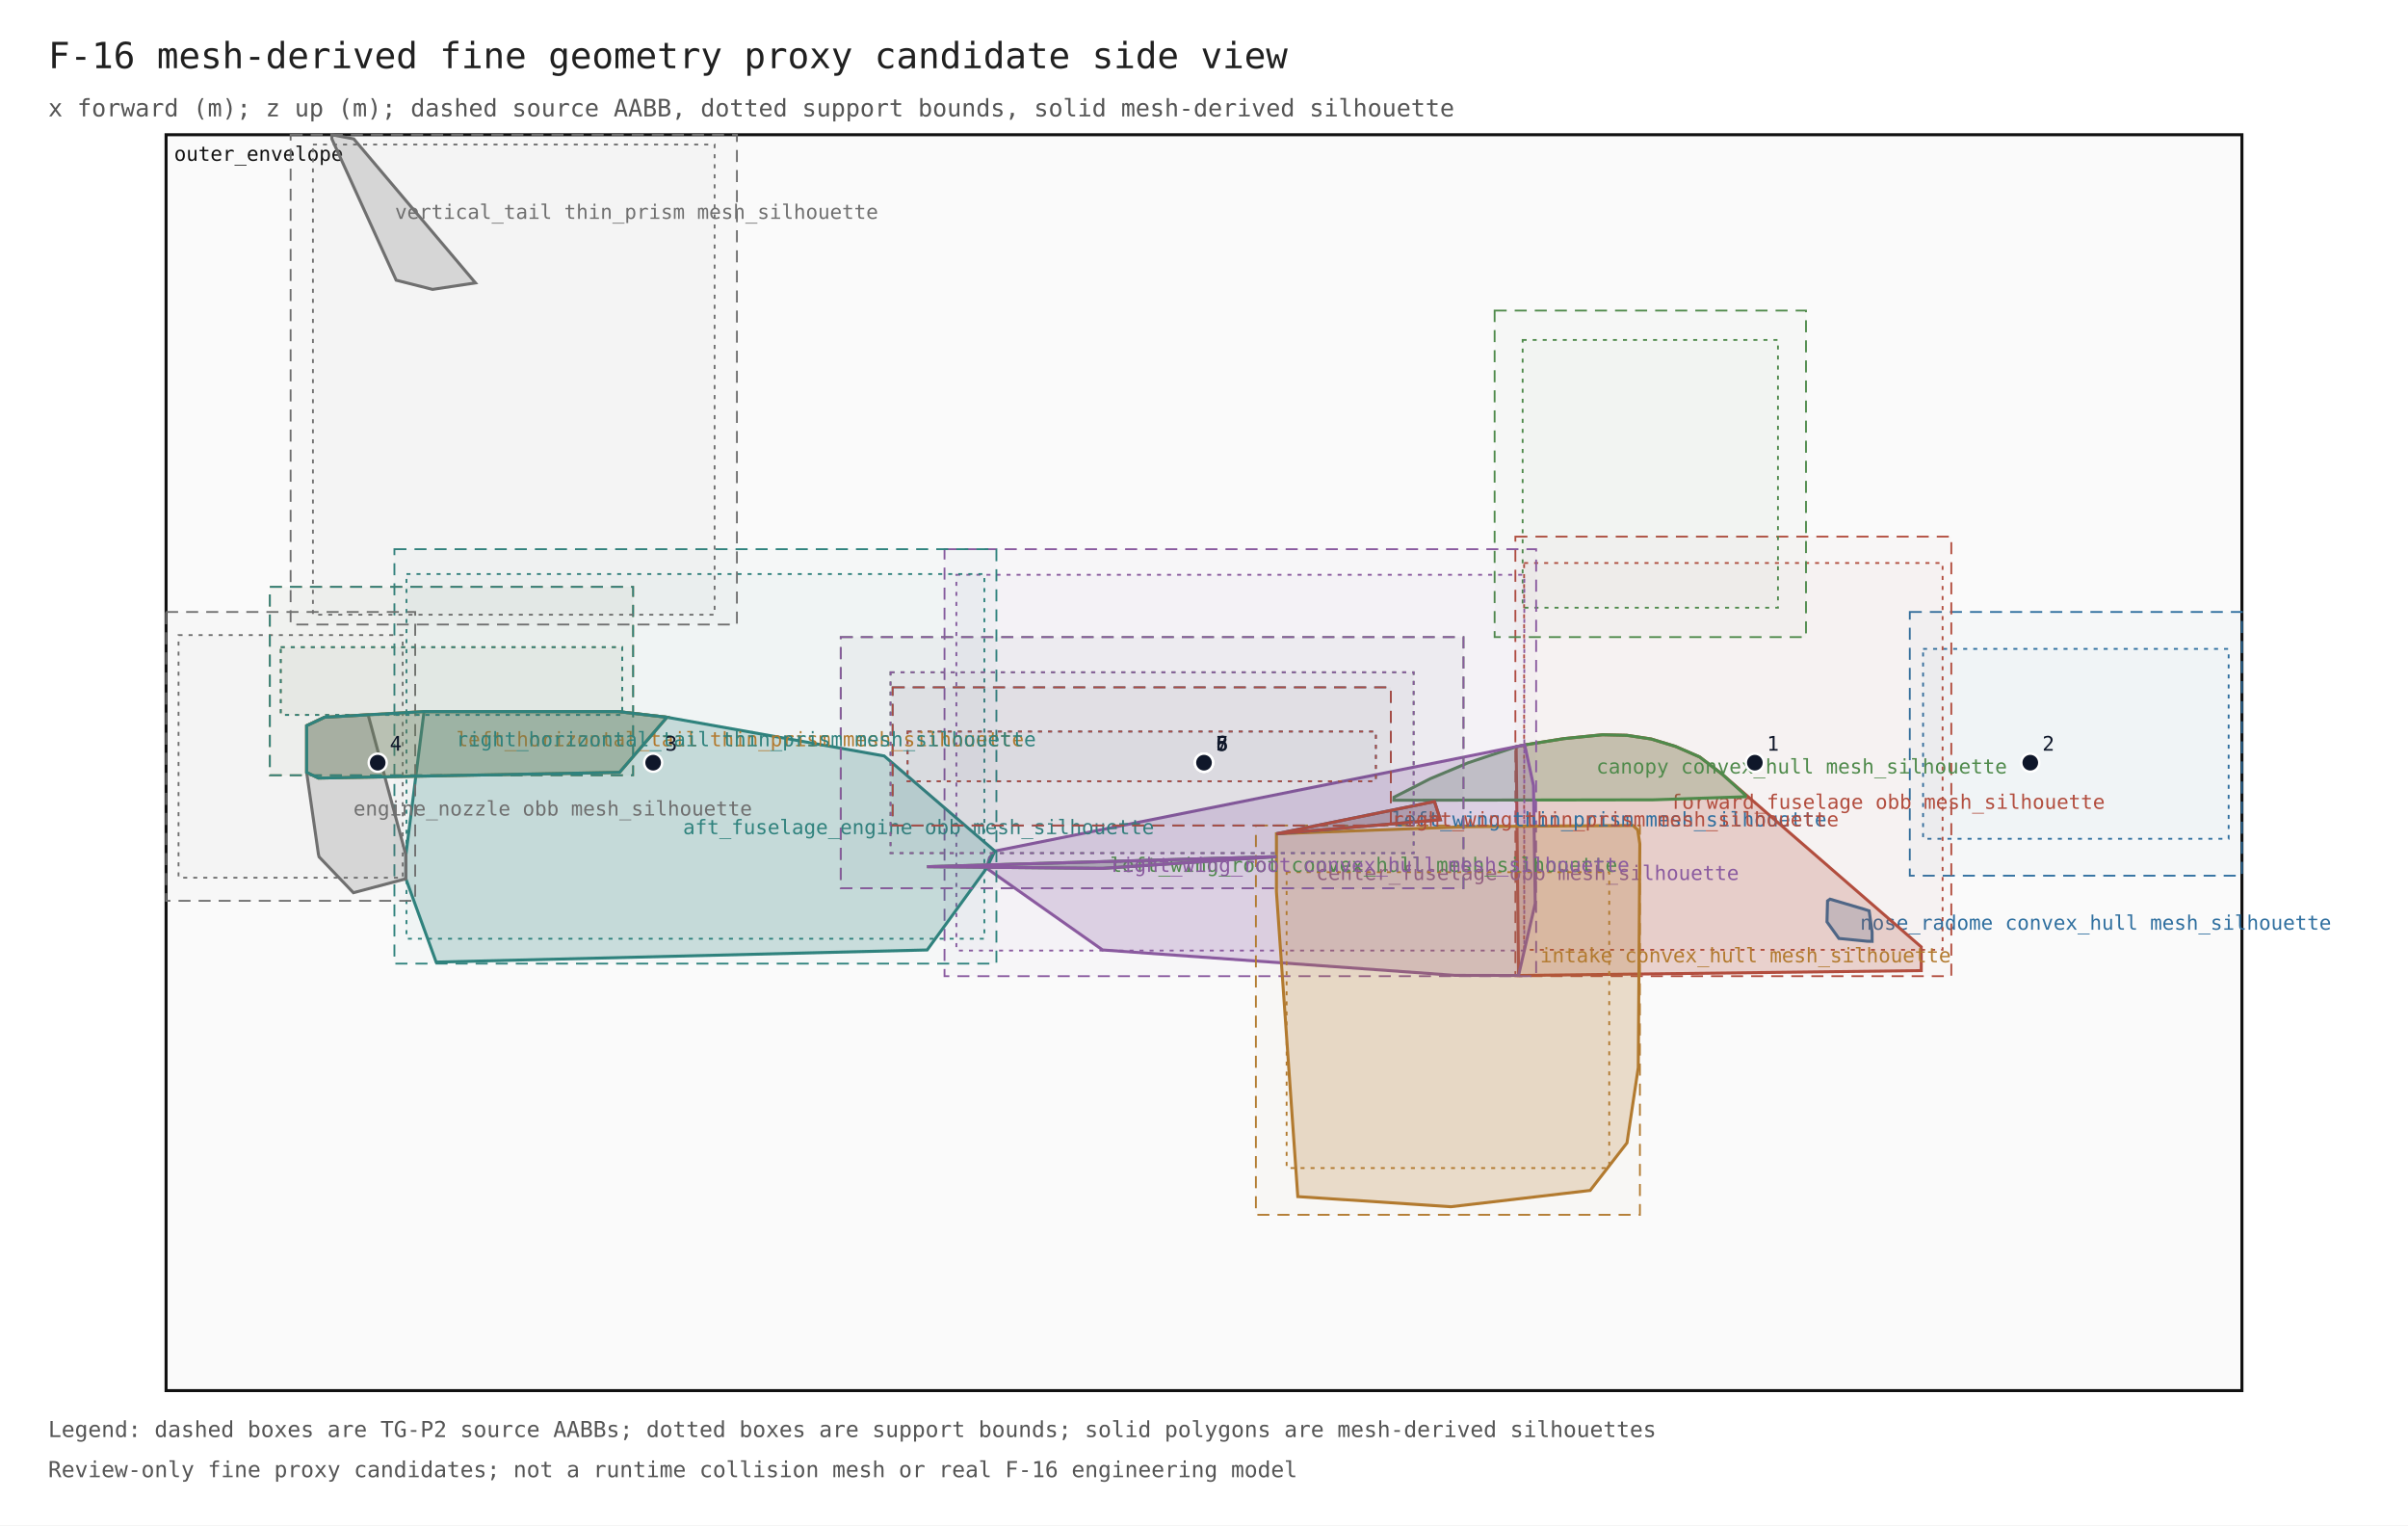
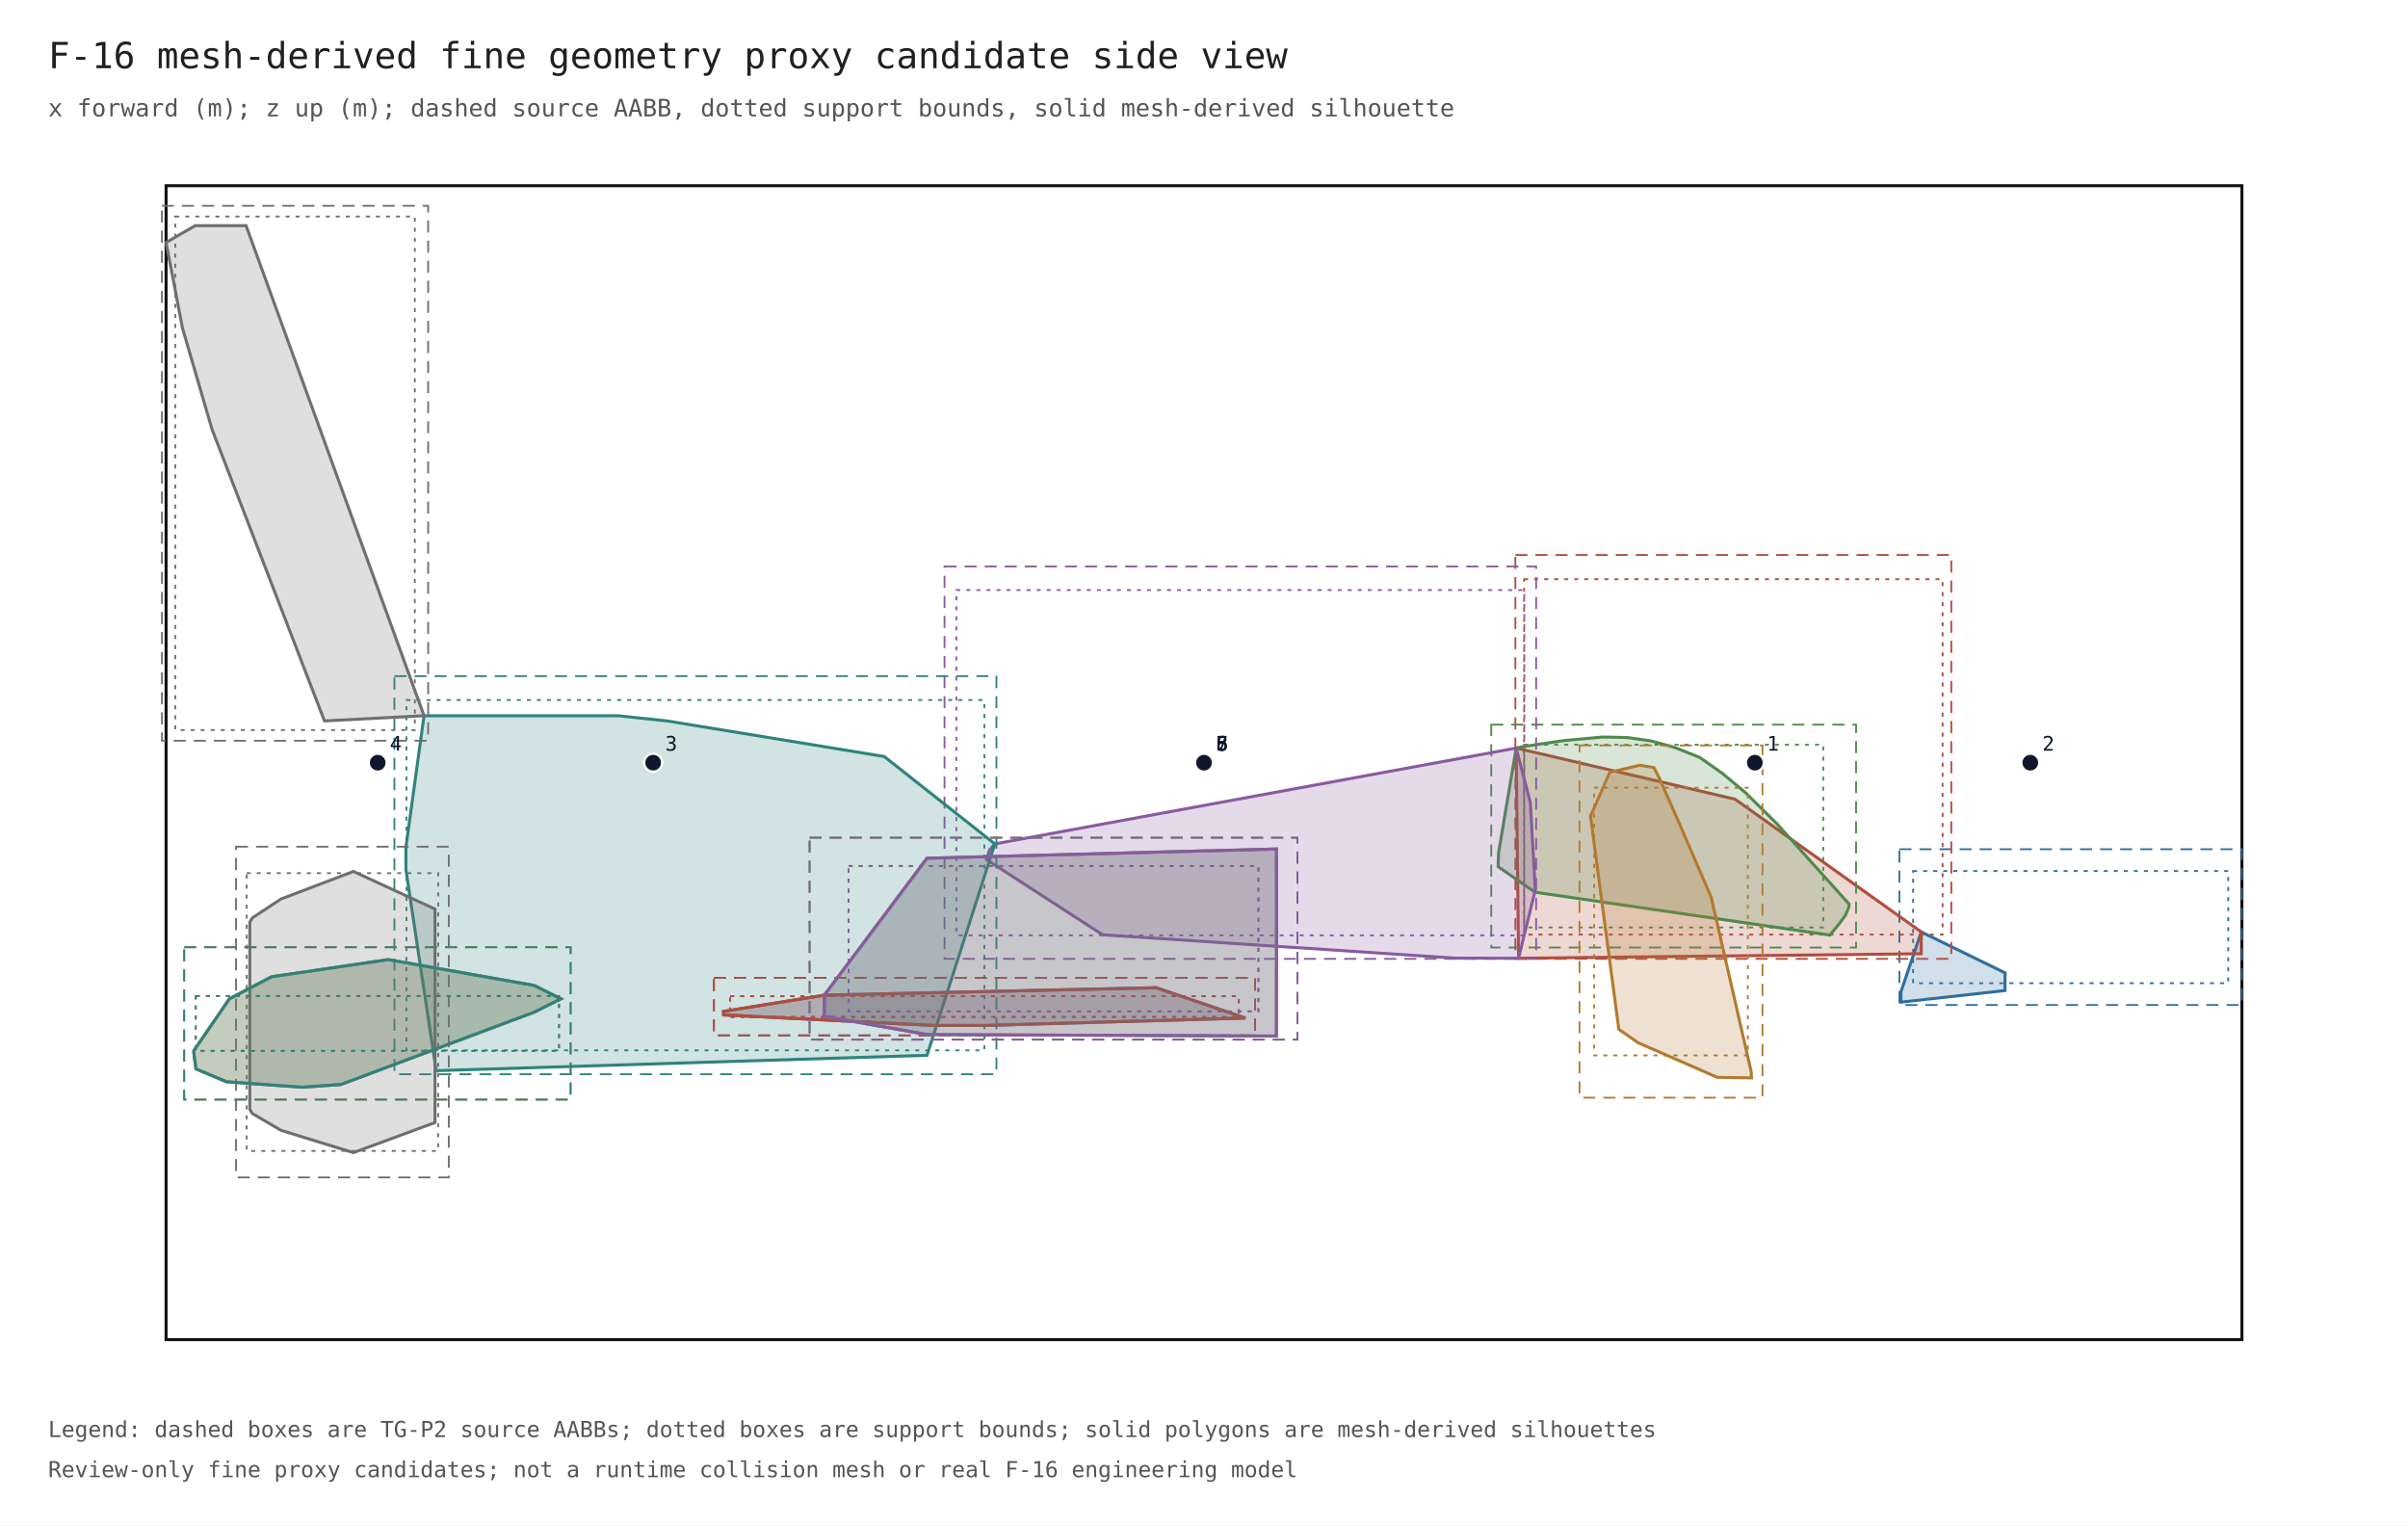
<svg xmlns="http://www.w3.org/2000/svg" width="1200" height="760" viewBox="0 0 1200 760">
  <rect x="0" y="0" width="1200" height="760" fill="#ffffff" />
  <text x="24" y="34" font-size="18" font-family="monospace" fill="#202020">F-16 mesh-derived fine geometry proxy candidate side view</text>
  <text x="24" y="58" font-size="12" font-family="monospace" fill="#555555">x forward (m); z up (m); dashed source AABB, dotted support bounds, solid mesh-derived silhouette</text>
-   <rect x="82.76" y="67.13" width="1034.48" height="625.73" fill="#111111" fill-opacity="0.02" stroke="#111111" stroke-width="1.50" />
-   <text x="86.76" y="80.13" font-size="10" font-family="monospace" fill="#111111">outer_envelope</text>
-   <rect x="951.72" y="304.91" width="165.52" height="131.40" fill="#2f6f9f" fill-opacity="0.02" stroke="#2f6f9f" stroke-width="0.90" stroke-dasharray="6 4" />
-   <rect x="958.34" y="323.31" width="152.28" height="94.61" fill="#2f6f9f" fill-opacity="0.02" stroke="#2f6f9f" stroke-width="0.90" stroke-dasharray="2 3" />
-   <polygon points="910.46,459.30 916.38,467.57 930.56,468.97 932.95,469.02 932.95,464.46 931.48,453.83 929.09,453.04 911.98,447.99 910.73,448.89" fill="#2f6f9f" fill-opacity="0.22" stroke="#2f6f9f" stroke-width="1.50" />
-   <text x="926.96" y="463.23" font-size="10" font-family="monospace" fill="#2f6f9f">nose_radome convex_hull mesh_silhouette</text>
-   <rect x="755.17" y="267.37" width="217.24" height="219.01" fill="#b24d3e" fill-opacity="0.02" stroke="#b24d3e" stroke-width="0.90" stroke-dasharray="6 4" />
-   <rect x="759.52" y="280.51" width="208.55" height="192.73" fill="#b24d3e" fill-opacity="0.02" stroke="#b24d3e" stroke-width="0.90" stroke-dasharray="2 3" />
-   <polygon points="755.57,372.07 756.75,486.04 957.43,483.60 957.43,471.80 858.40,385.88 847.01,377.15 834.94,371.88 822.86,368.20 810.71,366.36 798.56,366.09 779.19,368.04 759.83,371.13" fill="#b24d3e" fill-opacity="0.22" stroke="#b24d3e" stroke-width="1.50" />
-   <text x="832.22" y="403.02" font-size="10" font-family="monospace" fill="#b24d3e">forward_fuselage obb mesh_silhouette</text>
-   <rect x="744.83" y="154.74" width="155.17" height="162.69" fill="#4f8a4b" fill-opacity="0.02" stroke="#4f8a4b" stroke-width="0.90" stroke-dasharray="6 4" />
-   <rect x="758.79" y="169.38" width="127.24" height="133.41" fill="#4f8a4b" fill-opacity="0.02" stroke="#4f8a4b" stroke-width="0.90" stroke-dasharray="2 3" />
-   <polygon points="694.61,398.71 823.92,398.50 869.74,396.98 869.79,396.19 858.40,385.88 847.01,377.15 834.94,371.88 822.86,368.20 810.71,366.36 798.56,366.09 779.19,368.04 759.83,371.13 755.57,372.07 731.61,380.06 712.72,388.00 694.69,397.20" fill="#4f8a4b" fill-opacity="0.22" stroke="#4f8a4b" stroke-width="1.50" />
-   <text x="795.51" y="385.40" font-size="10" font-family="monospace" fill="#4f8a4b">canopy convex_hull mesh_silhouette</text>
-   <rect x="470.69" y="273.63" width="294.83" height="212.75" fill="#8a5a9f" fill-opacity="0.02" stroke="#8a5a9f" stroke-width="0.90" stroke-dasharray="6 4" />
-   <rect x="476.59" y="286.39" width="283.03" height="187.22" fill="#8a5a9f" fill-opacity="0.02" stroke="#8a5a9f" stroke-width="0.90" stroke-dasharray="2 3" />
-   <polygon points="491.65,432.59 549.46,473.31 724.93,485.97 756.75,486.04 765.02,450.26 765.05,449.27 764.22,392.08 764.20,391.40 759.83,371.13 495.76,424.03 493.11,427.34 492.38,429.92" fill="#8a5a9f" fill-opacity="0.22" stroke="#8a5a9f" stroke-width="1.50" />
-   <text x="655.86" y="438.45" font-size="10" font-family="monospace" fill="#8a5a9f">center_fuselage obb mesh_silhouette</text>
-   <rect x="625.86" y="411.29" width="191.38" height="193.98" fill="#b27a2f" fill-opacity="0.02" stroke="#b27a2f" stroke-width="0.90" stroke-dasharray="6 4" />
-   <rect x="641.17" y="434.56" width="160.76" height="147.42" fill="#b27a2f" fill-opacity="0.02" stroke="#b27a2f" stroke-width="0.90" stroke-dasharray="2 3" />
-   <polygon points="636.10,444.33 646.74,596.20 723.02,601.25 792.45,593.12 810.79,569.44 816.41,531.90 817.19,420.61 817.12,420.03 816.26,414.34 816.12,413.56 816.03,413.37 813.77,411.29 731.13,411.87 636.10,415.42" fill="#b27a2f" fill-opacity="0.22" stroke="#b27a2f" stroke-width="1.50" />
-   <text x="767.52" y="479.48" font-size="10" font-family="monospace" fill="#b27a2f">intake convex_hull mesh_silhouette</text>
-   <rect x="196.55" y="273.63" width="300.00" height="206.49" fill="#2f827d" fill-opacity="0.02" stroke="#2f827d" stroke-width="0.90" stroke-dasharray="6 4" />
-   <rect x="202.55" y="286.01" width="288.00" height="181.71" fill="#2f827d" fill-opacity="0.02" stroke="#2f827d" stroke-width="0.90" stroke-dasharray="2 3" />
-   <polygon points="202.26,437.85 217.35,479.36 462.05,473.31 491.65,432.59 495.76,424.03 440.63,376.66 332.38,357.37 308.06,354.54 211.31,354.54 202.26,426.00" fill="#2f827d" fill-opacity="0.22" stroke="#2f827d" stroke-width="1.50" />
-   <text x="340.37" y="415.62" font-size="10" font-family="monospace" fill="#2f827d">aft_fuselage_engine obb mesh_silhouette</text>
-   <rect x="82.76" y="304.91" width="124.14" height="143.92" fill="#6f6f6f" fill-opacity="0.02" stroke="#6f6f6f" stroke-width="0.90" stroke-dasharray="6 4" />
-   <rect x="88.97" y="316.43" width="111.72" height="120.89" fill="#6f6f6f" fill-opacity="0.02" stroke="#6f6f6f" stroke-width="0.90" stroke-dasharray="2 3" />
-   <polygon points="152.82,384.83 158.68,425.61 159.02,426.94 176.11,444.79 202.26,437.85 202.26,426.00 183.45,356.13 161.70,357.37 152.82,361.56" fill="#6f6f6f" fill-opacity="0.22" stroke="#6f6f6f" stroke-width="1.50" />
-   <text x="176.12" y="406.34" font-size="10" font-family="monospace" fill="#6f6f6f">engine_nozzle obb mesh_silhouette</text>
-   <rect x="444.83" y="342.46" width="248.28" height="68.83" fill="#2f6f9f" fill-opacity="0.02" stroke="#2f6f9f" stroke-width="0.90" stroke-dasharray="6 4" />
-   <rect x="452.28" y="364.48" width="233.38" height="24.78" fill="#2f6f9f" fill-opacity="0.02" stroke="#2f6f9f" stroke-width="0.90" stroke-dasharray="2 3" />
-   <polygon points="636.10,415.42 717.77,408.44 714.85,399.35" fill="#2f6f9f" fill-opacity="0.22" stroke="#2f6f9f" stroke-width="1.50" />
-   <text x="693.57" y="411.74" font-size="10" font-family="monospace" fill="#2f6f9f">left_wing thin_prism mesh_silhouette</text>
-   <rect x="444.83" y="342.46" width="248.28" height="68.83" fill="#b24d3e" fill-opacity="0.02" stroke="#b24d3e" stroke-width="0.90" stroke-dasharray="6 4" />
-   <rect x="452.28" y="364.48" width="233.38" height="24.78" fill="#b24d3e" fill-opacity="0.02" stroke="#b24d3e" stroke-width="0.90" stroke-dasharray="2 3" />
-   <polygon points="636.10,415.42 717.77,408.44 714.85,399.35" fill="#b24d3e" fill-opacity="0.22" stroke="#b24d3e" stroke-width="1.50" />
-   <text x="693.57" y="411.74" font-size="10" font-family="monospace" fill="#b24d3e">right_wing thin_prism mesh_silhouette</text>
-   <rect x="418.97" y="317.43" width="310.34" height="125.15" fill="#4f8a4b" fill-opacity="0.02" stroke="#4f8a4b" stroke-width="0.90" stroke-dasharray="6 4" />
-   <rect x="443.79" y="334.95" width="260.69" height="90.11" fill="#4f8a4b" fill-opacity="0.02" stroke="#4f8a4b" stroke-width="0.90" stroke-dasharray="2 3" />
-   <polygon points="461.96,431.81 549.37,432.67 636.10,426.80" fill="#4f8a4b" fill-opacity="0.22" stroke="#4f8a4b" stroke-width="1.50" />
-   <text x="553.14" y="434.43" font-size="10" font-family="monospace" fill="#4f8a4b">left_wing_root convex_hull mesh_silhouette</text>
-   <rect x="418.97" y="317.43" width="310.34" height="125.15" fill="#8a5a9f" fill-opacity="0.02" stroke="#8a5a9f" stroke-width="0.90" stroke-dasharray="6 4" />
-   <rect x="443.79" y="334.95" width="260.69" height="90.11" fill="#8a5a9f" fill-opacity="0.02" stroke="#8a5a9f" stroke-width="0.90" stroke-dasharray="2 3" />
-   <polygon points="461.96,431.81 549.37,432.67 636.10,426.80" fill="#8a5a9f" fill-opacity="0.22" stroke="#8a5a9f" stroke-width="1.50" />
-   <text x="553.14" y="434.43" font-size="10" font-family="monospace" fill="#8a5a9f">right_wing_root convex_hull mesh_silhouette</text>
-   <rect x="134.48" y="292.40" width="181.03" height="93.86" fill="#b27a2f" fill-opacity="0.02" stroke="#b27a2f" stroke-width="0.90" stroke-dasharray="6 4" />
-   <rect x="139.91" y="322.43" width="170.17" height="33.79" fill="#b27a2f" fill-opacity="0.02" stroke="#b27a2f" stroke-width="0.90" stroke-dasharray="2 3" />
-   <polygon points="152.82,384.83 158.68,387.68 308.74,384.83 332.38,357.37 308.06,354.54 211.31,354.54 161.70,357.37 152.82,361.56" fill="#b27a2f" fill-opacity="0.22" stroke="#b27a2f" stroke-width="1.50" />
-   <text x="227.31" y="371.84" font-size="10" font-family="monospace" fill="#b27a2f">left_horizontal_tail thin_prism mesh_silhouette</text>
-   <rect x="134.48" y="292.40" width="181.03" height="93.86" fill="#2f827d" fill-opacity="0.02" stroke="#2f827d" stroke-width="0.90" stroke-dasharray="6 4" />
-   <rect x="139.91" y="322.43" width="170.17" height="33.79" fill="#2f827d" fill-opacity="0.02" stroke="#2f827d" stroke-width="0.90" stroke-dasharray="2 3" />
-   <polygon points="152.82,384.83 158.68,387.68 308.74,384.83 332.38,357.37 308.06,354.54 211.31,354.54 161.70,357.37 152.82,361.56" fill="#2f827d" fill-opacity="0.22" stroke="#2f827d" stroke-width="1.50" />
-   <text x="227.31" y="371.84" font-size="10" font-family="monospace" fill="#2f827d">right_horizontal_tail thin_prism mesh_silhouette</text>
-   <rect x="144.83" y="67.13" width="222.41" height="244.04" fill="#6f6f6f" fill-opacity="0.02" stroke="#6f6f6f" stroke-width="0.90" stroke-dasharray="6 4" />
-   <rect x="155.95" y="72.01" width="200.17" height="234.27" fill="#6f6f6f" fill-opacity="0.02" stroke="#6f6f6f" stroke-width="0.90" stroke-dasharray="2 3" />
-   <polygon points="165.37,69.20 197.43,139.61 215.56,144.19 236.94,140.95 176.29,69.20 165.37,67.13" fill="#6f6f6f" fill-opacity="0.22" stroke="#6f6f6f" stroke-width="1.50" />
-   <text x="196.83" y="109.05" font-size="10" font-family="monospace" fill="#6f6f6f">vertical_tail thin_prism mesh_silhouette</text>
+   <rect x="82.76" y="92.53" width="1034.48" height="574.94" fill="none" stroke="#111111" stroke-width="1.50" />
+   <rect x="946.55" y="423.12" width="170.69" height="77.62" fill="none" stroke="#2f6f9f" stroke-width="0.90" stroke-dasharray="6 4" />
+   <rect x="953.38" y="433.99" width="157.03" height="55.88" fill="none" stroke="#2f6f9f" stroke-width="0.90" stroke-dasharray="2 3" />
+   <polygon points="947.31,499.31 999.19,493.53 999.19,484.72 957.43,464.34 947.31,494.15" fill="#2f6f9f" fill-opacity="0.22" stroke="#2f6f9f" stroke-width="1.50" />
+   <rect x="755.17" y="276.51" width="217.24" height="201.23" fill="none" stroke="#b24d3e" stroke-width="0.90" stroke-dasharray="6 4" />
+   <rect x="759.52" y="288.58" width="208.55" height="177.08" fill="none" stroke="#b24d3e" stroke-width="0.90" stroke-dasharray="2 3" />
+   <polygon points="755.57,372.72 756.75,477.44 957.43,475.19 957.43,464.34 864.64,398.19" fill="#b24d3e" fill-opacity="0.22" stroke="#b24d3e" stroke-width="1.50" />
+   <rect x="743.14" y="361.05" width="181.81" height="111.04" fill="none" stroke="#4f8a4b" stroke-width="0.90" stroke-dasharray="6 4" />
+   <rect x="759.50" y="371.05" width="149.09" height="91.05" fill="none" stroke="#4f8a4b" stroke-width="0.90" stroke-dasharray="2 3" />
+   <polygon points="746.57,431.83 765.02,444.56 911.93,465.92 916.38,460.46 919.60,456.14 920.77,453.47 921.41,451.74 921.52,450.51 885.48,410.41 869.79,394.88 858.40,385.40 847.01,377.38 834.94,372.54 822.86,369.16 810.71,367.46 798.56,367.22 779.19,369.01 759.83,371.85 755.57,372.72 746.82,424.70 746.79,425.63" fill="#4f8a4b" fill-opacity="0.22" stroke="#4f8a4b" stroke-width="1.50" />
+   <rect x="470.69" y="282.26" width="294.83" height="195.48" fill="none" stroke="#8a5a9f" stroke-width="0.90" stroke-dasharray="6 4" />
+   <rect x="476.59" y="293.99" width="283.03" height="172.02" fill="none" stroke="#8a5a9f" stroke-width="0.90" stroke-dasharray="2 3" />
+   <polygon points="491.65,428.32 549.46,465.74 724.93,477.37 756.75,477.44 765.05,443.65 764.63,434.99 762.60,399.78 755.57,372.72 495.76,420.46 493.11,423.50 492.38,425.87" fill="#8a5a9f" fill-opacity="0.22" stroke="#8a5a9f" stroke-width="1.50" />
+   <rect x="787.12" y="371.41" width="91.19" height="175.51" fill="none" stroke="#b27a2f" stroke-width="0.90" stroke-dasharray="6 4" />
+   <rect x="794.42" y="392.47" width="76.60" height="133.38" fill="none" stroke="#b27a2f" stroke-width="0.90" stroke-dasharray="2 3" />
+   <polygon points="792.61,406.67 806.72,512.86 816.41,519.57 855.76,536.77 872.82,537.05 872.69,533.99 852.75,447.05 836.94,410.44 827.00,387.93 824.24,382.45 817.26,381.28 802.20,384.79" fill="#b27a2f" fill-opacity="0.22" stroke="#b27a2f" stroke-width="1.50" />
+   <rect x="196.55" y="336.88" width="300.00" height="198.36" fill="none" stroke="#2f827d" stroke-width="0.90" stroke-dasharray="6 4" />
+   <rect x="202.55" y="348.78" width="288.00" height="174.55" fill="none" stroke="#2f827d" stroke-width="0.90" stroke-dasharray="2 3" />
+   <polygon points="202.26,433.16 217.35,533.46 461.96,525.80 495.76,420.46 440.63,376.93 332.38,359.20 308.06,356.61 211.31,356.61 202.26,422.27" fill="#2f827d" fill-opacity="0.22" stroke="#2f827d" stroke-width="1.50" />
+   <rect x="117.63" y="421.86" width="106.03" height="164.78" fill="none" stroke="#6f6f6f" stroke-width="0.90" stroke-dasharray="6 4" />
+   <rect x="122.93" y="435.04" width="95.43" height="138.42" fill="none" stroke="#6f6f6f" stroke-width="0.90" stroke-dasharray="2 3" />
+   <polygon points="124.49,552.71 125.70,554.79 140.03,563.18 176.11,574.30 216.79,559.30 216.79,526.47 216.79,452.95 176.11,434.20 140.03,447.92 125.70,457.38 124.49,459.53" fill="#6f6f6f" fill-opacity="0.22" stroke="#6f6f6f" stroke-width="1.50" />
+   <rect x="355.77" y="487.17" width="269.65" height="28.70" fill="none" stroke="#2f6f9f" stroke-width="0.90" stroke-dasharray="6 4" />
+   <rect x="363.86" y="496.36" width="253.47" height="10.33" fill="none" stroke="#2f6f9f" stroke-width="0.90" stroke-dasharray="2 3" />
+   <polygon points="360.57,503.92 360.62,505.68 465.42,510.94 490.00,510.94 620.61,507.23 576.09,492.11 410.80,495.83" fill="#2f6f9f" fill-opacity="0.22" stroke="#2f6f9f" stroke-width="1.50" />
+   <rect x="355.77" y="487.17" width="269.65" height="28.70" fill="none" stroke="#b24d3e" stroke-width="0.90" stroke-dasharray="6 4" />
+   <rect x="363.86" y="496.36" width="253.47" height="10.33" fill="none" stroke="#b24d3e" stroke-width="0.90" stroke-dasharray="2 3" />
+   <polygon points="360.57,503.92 360.62,505.68 465.42,510.94 490.00,510.94 620.61,507.23 576.09,492.11 410.80,495.83" fill="#b24d3e" fill-opacity="0.22" stroke="#b24d3e" stroke-width="1.50" />
+   <rect x="403.45" y="417.37" width="243.10" height="100.62" fill="none" stroke="#4f8a4b" stroke-width="0.90" stroke-dasharray="6 4" />
+   <rect x="422.90" y="431.46" width="204.21" height="72.44" fill="none" stroke="#4f8a4b" stroke-width="0.90" stroke-dasharray="2 3" />
+   <polygon points="410.80,506.40 461.96,515.46 636.07,516.23 636.17,457.60 636.10,423.00 461.96,427.60 410.80,495.83" fill="#4f8a4b" fill-opacity="0.22" stroke="#4f8a4b" stroke-width="1.50" />
+   <rect x="403.45" y="417.37" width="243.10" height="100.62" fill="none" stroke="#8a5a9f" stroke-width="0.90" stroke-dasharray="6 4" />
+   <rect x="422.90" y="431.46" width="204.21" height="72.44" fill="none" stroke="#8a5a9f" stroke-width="0.90" stroke-dasharray="2 3" />
+   <polygon points="410.80,506.40 461.96,515.46 636.07,516.23 636.17,457.60 636.10,423.00 461.96,427.60 410.80,495.83" fill="#8a5a9f" fill-opacity="0.22" stroke="#8a5a9f" stroke-width="1.50" />
+   <rect x="91.78" y="471.95" width="192.59" height="75.92" fill="none" stroke="#b27a2f" stroke-width="0.90" stroke-dasharray="6 4" />
+   <rect x="97.56" y="496.25" width="181.03" height="27.33" fill="none" stroke="#b27a2f" stroke-width="0.90" stroke-dasharray="2 3" />
+   <polygon points="96.58,524.54 97.64,532.57 112.84,538.98 150.48,541.71 169.75,540.37 173.39,539.03 266.18,504.32 279.56,497.65 266.18,490.98 193.49,478.12 135.42,486.63 114.31,497.65 96.58,523.51" fill="#b27a2f" fill-opacity="0.22" stroke="#b27a2f" stroke-width="1.50" />
+   <rect x="91.78" y="471.95" width="192.59" height="75.92" fill="none" stroke="#2f827d" stroke-width="0.90" stroke-dasharray="6 4" />
+   <rect x="97.56" y="496.25" width="181.03" height="27.33" fill="none" stroke="#2f827d" stroke-width="0.90" stroke-dasharray="2 3" />
+   <polygon points="96.58,524.54 97.64,532.57 112.84,538.98 150.48,541.71 169.75,540.37 173.39,539.03 266.18,504.32 279.56,497.65 266.18,490.98 193.49,478.12 135.42,486.63 114.31,497.65 96.58,523.51" fill="#2f827d" fill-opacity="0.22" stroke="#2f827d" stroke-width="1.50" />
+   <rect x="80.70" y="102.55" width="132.67" height="266.52" fill="none" stroke="#6f6f6f" stroke-width="0.90" stroke-dasharray="6 4" />
+   <rect x="87.33" y="107.88" width="119.40" height="255.86" fill="none" stroke="#6f6f6f" stroke-width="0.90" stroke-dasharray="2 3" />
+   <polygon points="82.76,120.83 90.89,163.29 105.58,213.67 161.70,359.20 211.31,356.61 122.63,112.42 97.28,112.42" fill="#6f6f6f" fill-opacity="0.22" stroke="#6f6f6f" stroke-width="1.50" />
  <circle cx="874.51" cy="380.00" r="4.5" fill="#0f172a" stroke="#ffffff" stroke-width="1.2" />
  <text x="880.51" y="374.00" font-size="10" font-family="monospace" fill="#0f172a">1</text>
  <circle cx="1011.77" cy="380.00" r="4.5" fill="#0f172a" stroke="#ffffff" stroke-width="1.2" />
  <text x="1017.77" y="374.00" font-size="10" font-family="monospace" fill="#0f172a">2</text>
  <circle cx="325.49" cy="380.00" r="4.5" fill="#0f172a" stroke="#ffffff" stroke-width="1.2" />
  <text x="331.49" y="374.00" font-size="10" font-family="monospace" fill="#0f172a">3</text>
  <circle cx="188.23" cy="380.00" r="4.5" fill="#0f172a" stroke="#ffffff" stroke-width="1.2" />
  <text x="194.23" y="374.00" font-size="10" font-family="monospace" fill="#0f172a">4</text>
  <circle cx="600.00" cy="380.00" r="4.5" fill="#0f172a" stroke="#ffffff" stroke-width="1.2" />
  <text x="606.00" y="374.00" font-size="10" font-family="monospace" fill="#0f172a">5</text>
  <circle cx="600.00" cy="380.00" r="4.5" fill="#0f172a" stroke="#ffffff" stroke-width="1.2" />
  <text x="606.00" y="374.00" font-size="10" font-family="monospace" fill="#0f172a">6</text>
  <circle cx="600.00" cy="380.00" r="4.5" fill="#0f172a" stroke="#ffffff" stroke-width="1.2" />
  <text x="606.00" y="374.00" font-size="10" font-family="monospace" fill="#0f172a">7</text>
  <circle cx="600.00" cy="380.00" r="4.5" fill="#0f172a" stroke="#ffffff" stroke-width="1.2" />
  <text x="606.00" y="374.00" font-size="10" font-family="monospace" fill="#0f172a">8</text>
-   <circle cx="600.00" cy="-157.07" r="4.5" fill="#0f172a" stroke="#ffffff" stroke-width="1.2" />
-   <text x="606.00" y="-163.07" font-size="10" font-family="monospace" fill="#0f172a">9</text>
-   <circle cx="600.00" cy="917.07" r="4.5" fill="#0f172a" stroke="#ffffff" stroke-width="1.2" />
-   <text x="606.00" y="911.07" font-size="10" font-family="monospace" fill="#0f172a">10</text>
+   <circle cx="600.00" cy="-113.48" r="4.5" fill="#0f172a" stroke="#ffffff" stroke-width="1.2" />
+   <text x="606.00" y="-119.48" font-size="10" font-family="monospace" fill="#0f172a">9</text>
+   <circle cx="600.00" cy="873.48" r="4.5" fill="#0f172a" stroke="#ffffff" stroke-width="1.2" />
+   <text x="606.00" y="867.48" font-size="10" font-family="monospace" fill="#0f172a">10</text>
  <text x="24" y="716" font-size="11" font-family="monospace" fill="#555555">Legend: dashed boxes are TG-P2 source AABBs; dotted boxes are support bounds; solid polygons are mesh-derived silhouettes</text>
  <text x="24" y="736" font-size="11" font-family="monospace" fill="#555555">Review-only fine proxy candidates; not a runtime collision mesh or real F-16 engineering model</text>
</svg>
